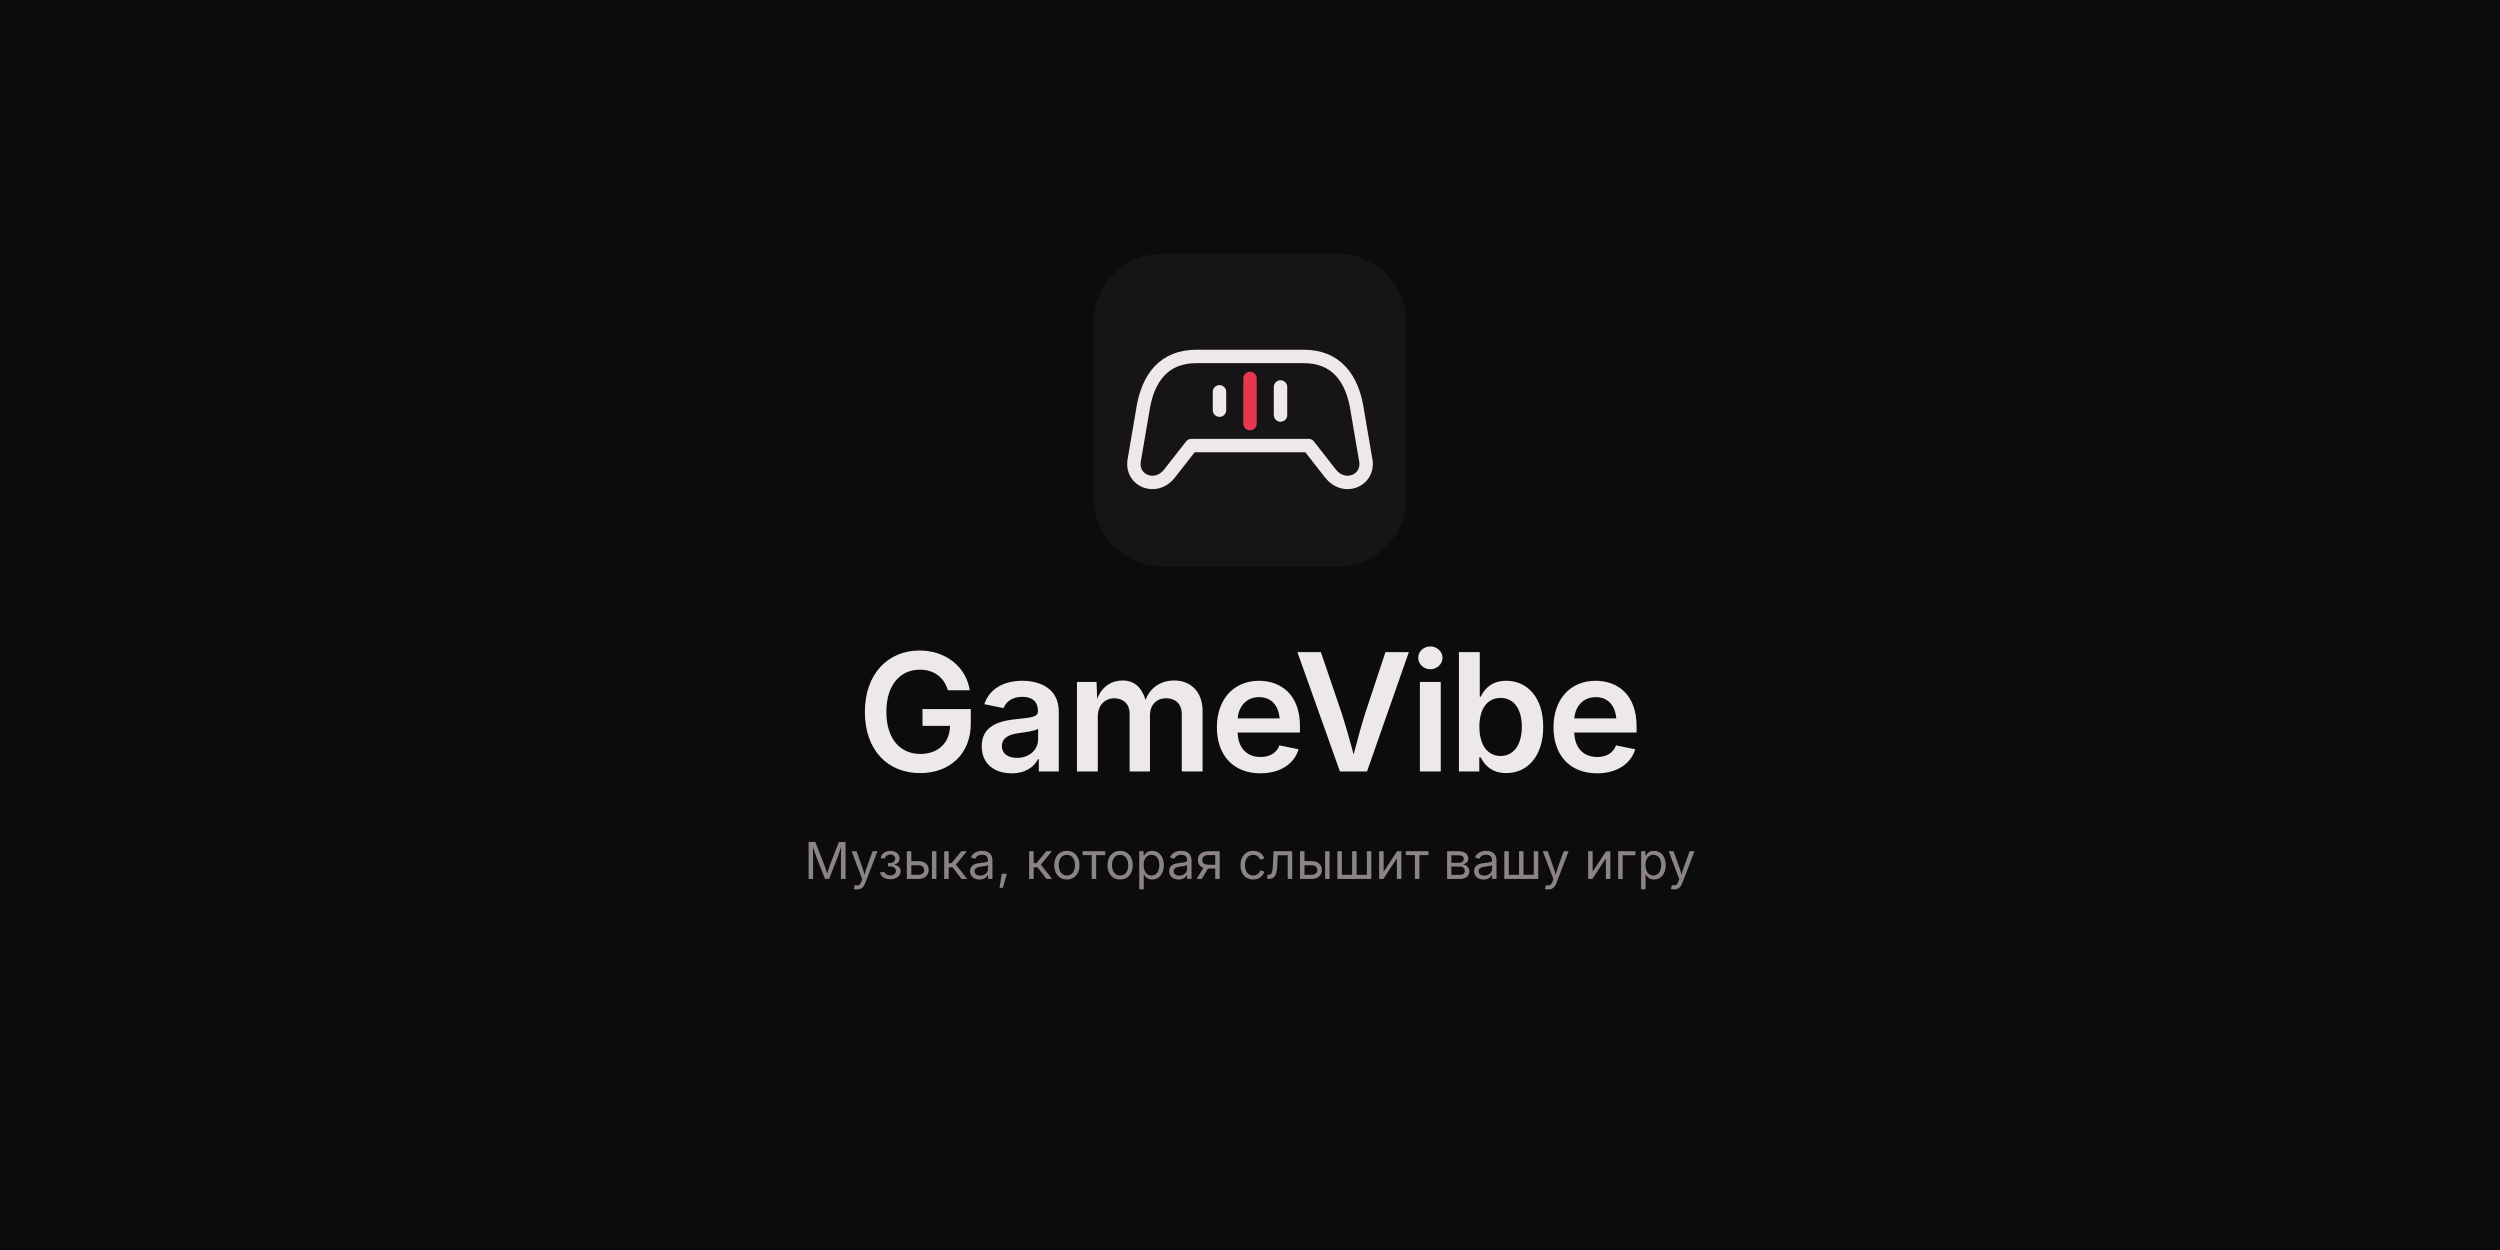
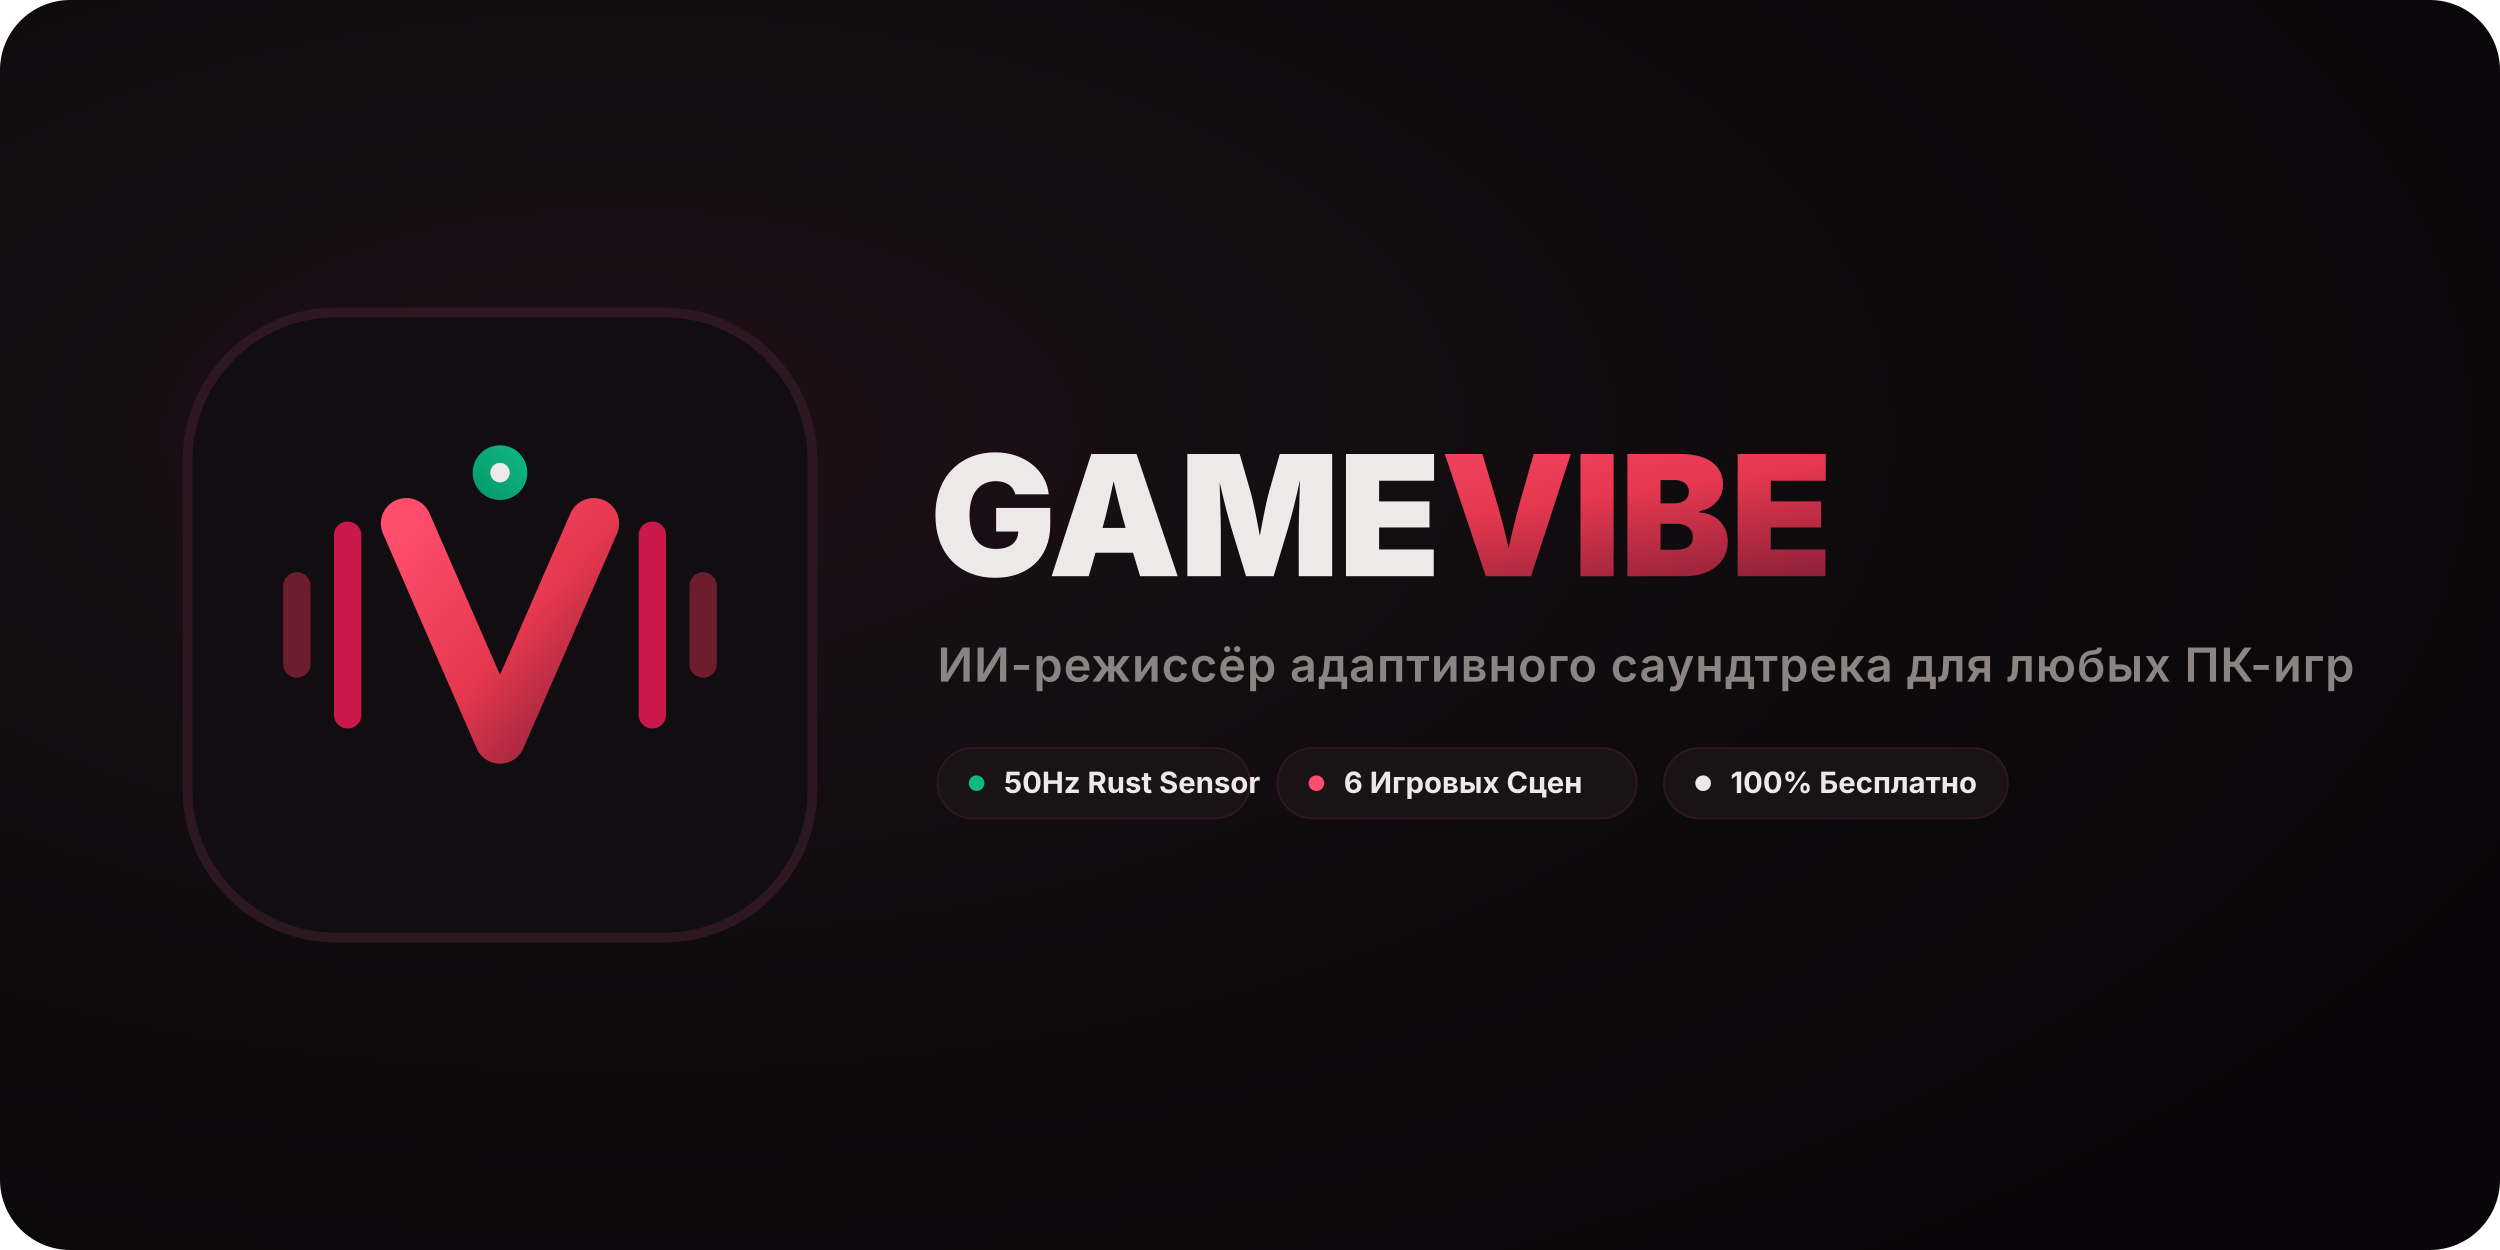
<svg xmlns="http://www.w3.org/2000/svg" viewBox="0 0 1280 640" width="1280" height="640">
-   <rect width="1280" height="640" fill="#0C0B0D" />
-   <g transform="translate(560 130) scale(0.3125)">
-     <rect width="512" height="512" rx="112" fill="#161417" />
-     <path d="M168 168 H344 C396 168 424 202 432 258 L446 340 C450 372 410 388 388 360 L352 314 H160 L124 360 C102 388 62 372 66 340 L80 258 C88 202 116 168 168 168 Z" fill="none" stroke="#EDE9E8" stroke-width="22" stroke-linejoin="round" />
-     <g stroke-linecap="round" stroke-width="22">
-       <line x1="206" y1="226" x2="206" y2="256" stroke="#EDE9E8" />
-       <line x1="256" y1="204" x2="256" y2="278" stroke="#E5384F" />
-       <line x1="306" y1="218" x2="306" y2="264" stroke="#EDE9E8" />
+   <defs>
+     <radialGradient id="bgBanner" cx="25%" cy="35%" r="85%">
+       <stop offset="0%" stop-color="#1E1016" />
+       <stop offset="55%" stop-color="#0E0B0D" />
+       <stop offset="100%" stop-color="#080608" />
+     </radialGradient>
+     <linearGradient id="crimsonBanner" x1="0%" y1="0%" x2="100%" y2="100%">
+       <stop offset="0%" stop-color="#FF4D6D" />
+       <stop offset="55%" stop-color="#E5384F" />
+       <stop offset="100%" stop-color="#8C2038" />
+     </linearGradient>
+     <linearGradient id="emeraldBanner" x1="0%" y1="100%" x2="100%" y2="0%">
+       <stop offset="0%" stop-color="#059669" />
+       <stop offset="100%" stop-color="#10B981" />
+     </linearGradient>
+   </defs>
+   <rect width="1280" height="640" rx="36" fill="url(#bgBanner)" />
+   <g transform="translate(96, 160)">
+     <rect width="320" height="320" rx="76" fill="#120D10" stroke="#2D1720" stroke-width="5" />
+     <g stroke-linecap="round">
+       <line x1="56" y1="140" x2="56" y2="180" stroke="#6E1D2F" stroke-width="14" />
+       <line x1="82" y1="114" x2="82" y2="206" stroke="#C9184A" stroke-width="14" />
+       <line x1="238" y1="114" x2="238" y2="206" stroke="#C9184A" stroke-width="14" />
+       <line x1="264" y1="140" x2="264" y2="180" stroke="#6E1D2F" stroke-width="14" />
+     </g>
+     <path d="M112 108 L160 218 L208 108" fill="none" stroke="url(#crimsonBanner)" stroke-width="26" stroke-linecap="round" stroke-linejoin="round" />
+     <circle cx="160" cy="82" r="14" fill="url(#emeraldBanner)" />
+     <circle cx="160" cy="82" r="5" fill="#EDE9E8" />
+   </g>
+   <g transform="translate(476, 235)">
+     <text x="0" y="60" font-family="system-ui, -apple-system, 'Segoe UI', sans-serif" font-weight="900" font-size="86" letter-spacing="-1" fill="#EDE9E8">
+       GAME<tspan fill="url(#crimsonBanner)">VIBE</tspan>
+     </text>
+     <text x="4" y="114" font-family="system-ui, -apple-system, 'Segoe UI', sans-serif" font-weight="600" font-size="24" fill="#8C8482" letter-spacing="0.5">
+       ИИ-режиссёр адаптивного саундтрека для любых ПК-игр
+     </text>
+     <g transform="translate(4, 148)" font-family="system-ui, -apple-system, 'Segoe UI', sans-serif" font-weight="700" font-size="15" fill="#EDE9E8">
+       <rect x="0" y="0" width="160" height="36" rx="18" fill="#1B1216" stroke="#2D1720" />
+       <circle cx="20" cy="18" r="4" fill="#10B981" />
+       <text x="34" y="23">50Hz Rust Sensor</text>
+       <rect x="174" y="0" width="184" height="36" rx="18" fill="#1B1216" stroke="#2D1720" />
+       <circle cx="194" cy="18" r="4" fill="#FF4D6D" />
+       <text x="208" y="23">6 Игровых Сцен</text>
+       <rect x="372" y="0" width="176" height="36" rx="18" fill="#1B1216" stroke="#2D1720" />
+       <circle cx="392" cy="18" r="4" fill="#EDE9E8" />
+       <text x="406" y="23">100% Бесплатно</text>
    </g>
  </g>
-   <text x="640" y="395" text-anchor="middle" font-family="Inter, 'Segoe UI', Arial, sans-serif" font-size="84" font-weight="600" letter-spacing="-2" fill="#EDE9E8">GameVibe</text>
-   <text x="640" y="450" text-anchor="middle" font-family="Inter, 'Segoe UI', Arial, sans-serif" font-size="26" fill="#8C8482">Музыка, которая слышит вашу игру</text>
</svg>
